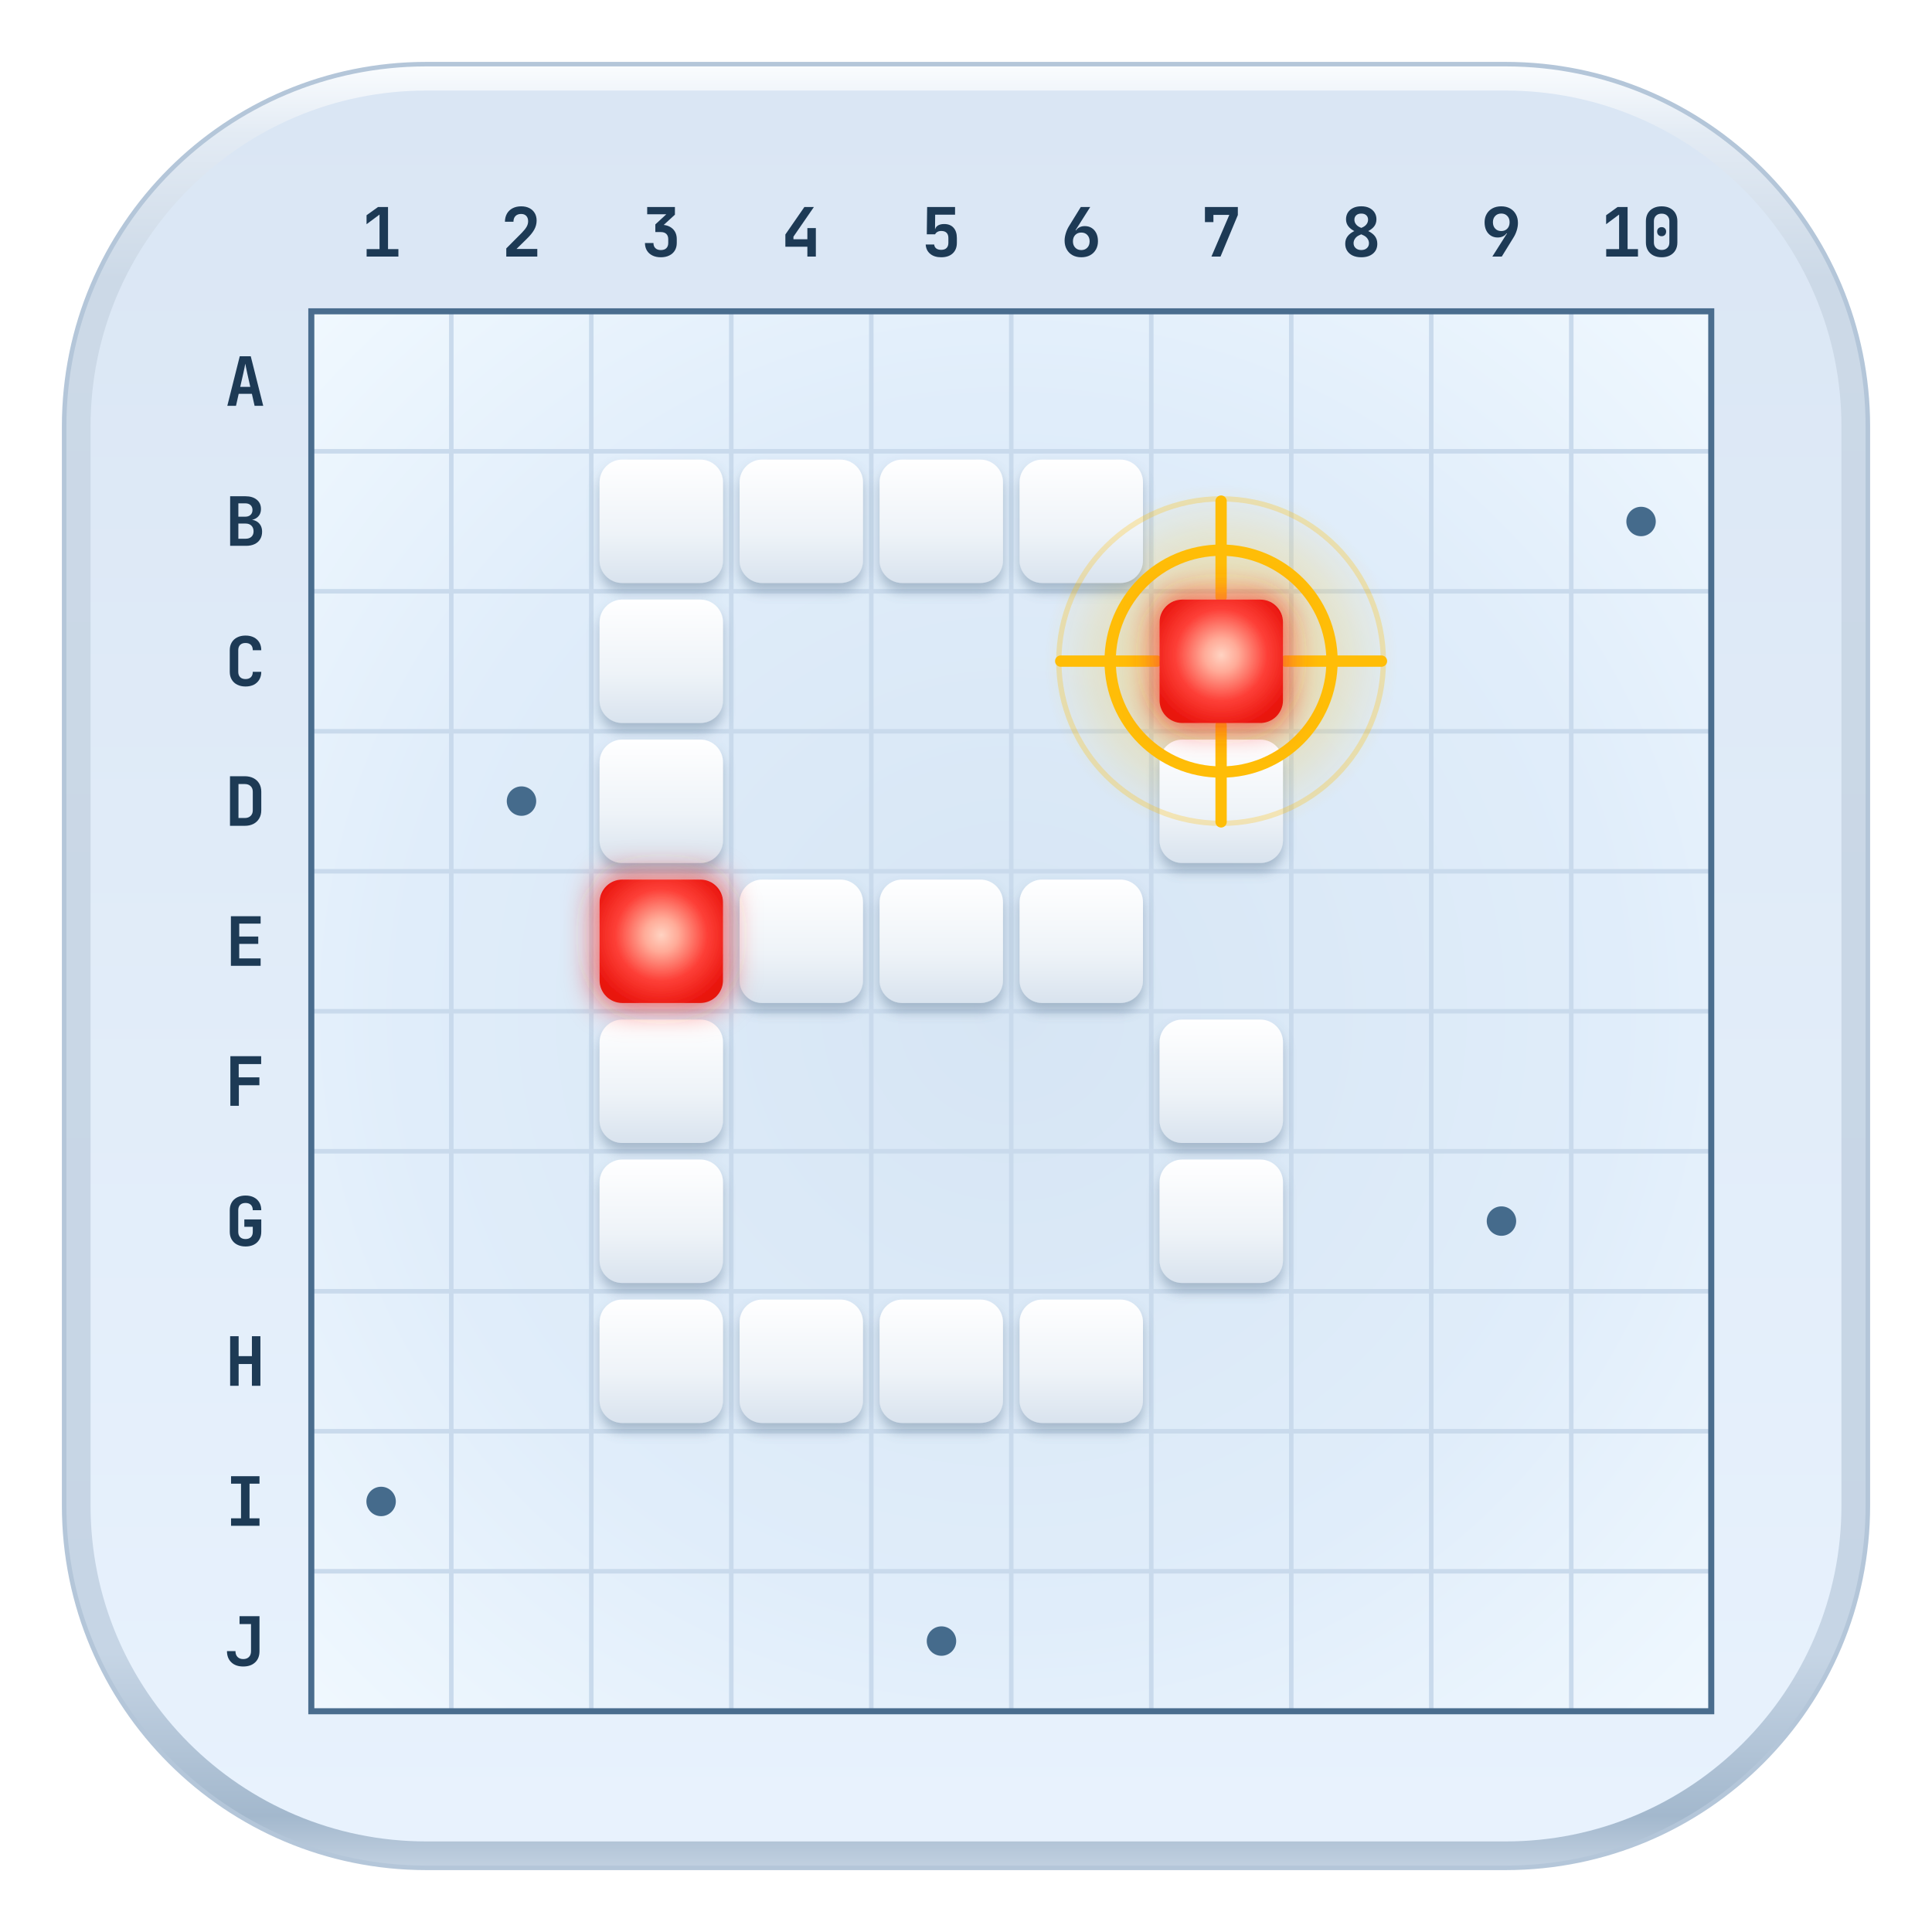
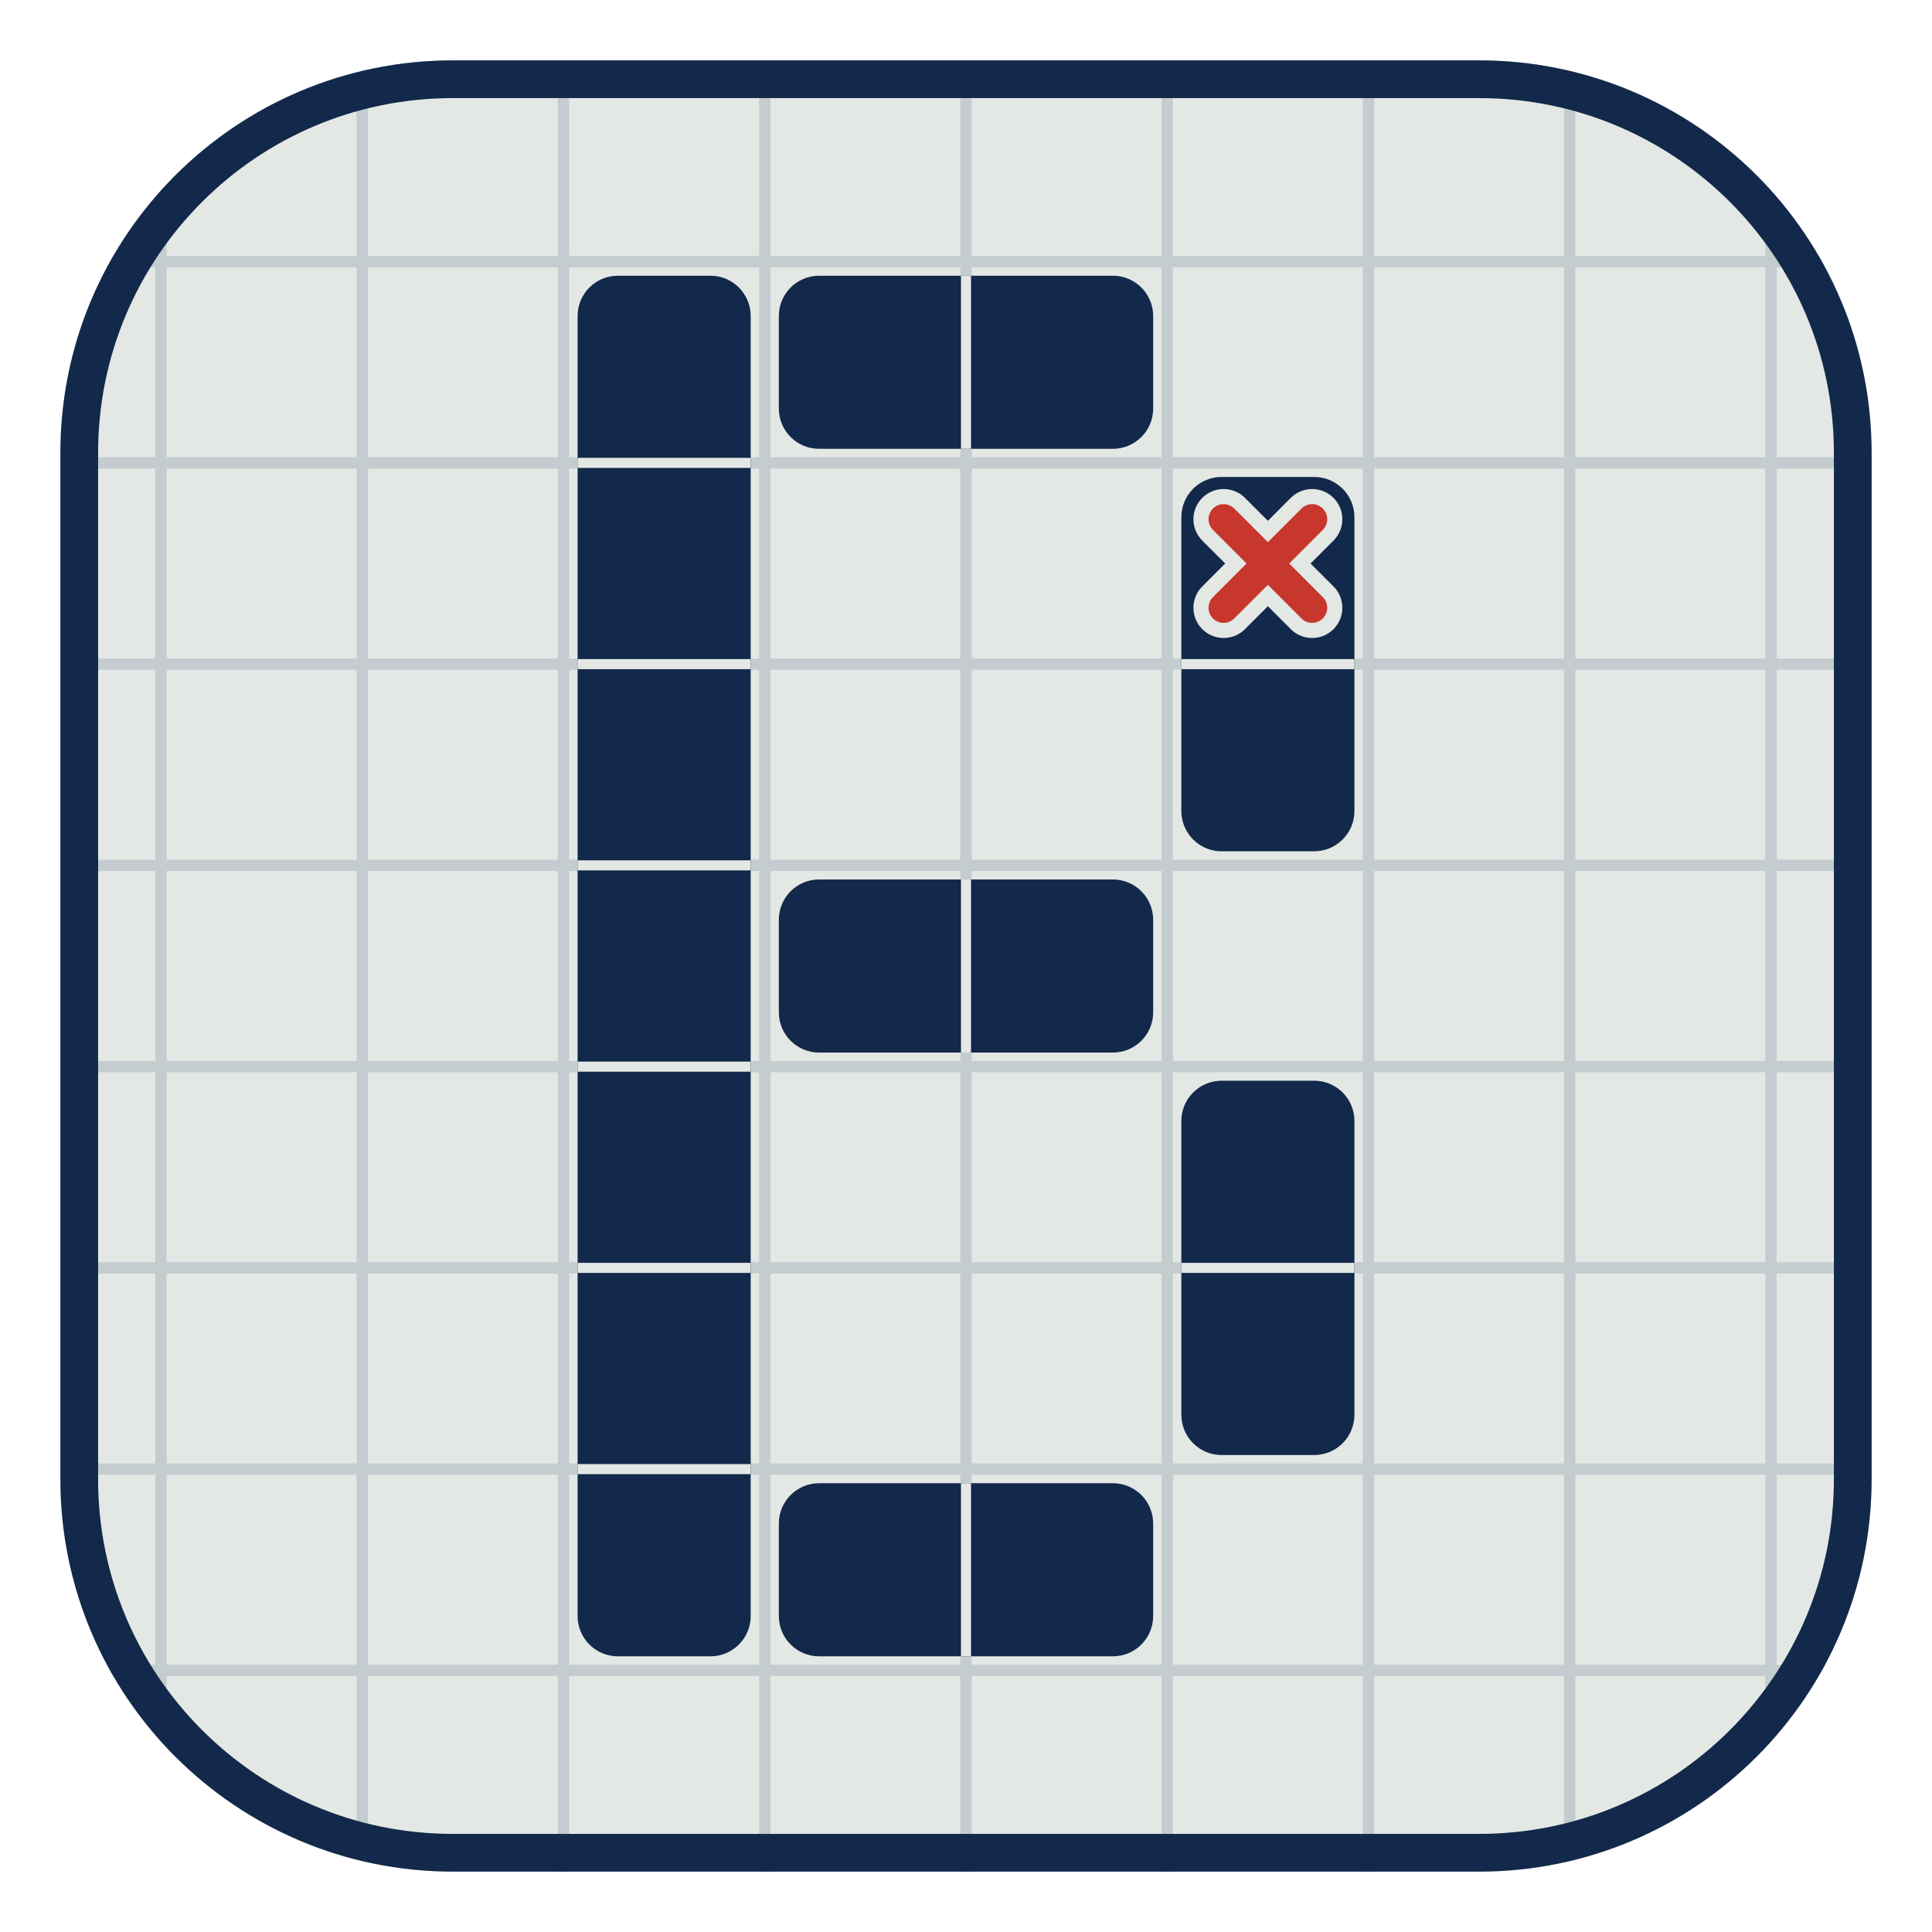
<svg xmlns="http://www.w3.org/2000/svg" viewBox="0 0 512 512" width="512" height="512" role="img" aria-label="Broadside">
  <defs>
-     <linearGradient id="rim" x1="0" y1="0" x2="0" y2="1">
-       <stop offset="0" stop-color="#fbfdff" />
-       <stop offset="0.04" stop-color="#e3ebf4" />
-       <stop offset="0.12" stop-color="#ccd9e7" />
-       <stop offset="0.88" stop-color="#c6d5e5" />
-       <stop offset="0.97" stop-color="#a3b8cd" />
-       <stop offset="1" stop-color="#c3d2e2" />
-     </linearGradient>
-     <linearGradient id="face" x1="0" y1="0" x2="0" y2="1">
-       <stop offset="0" stop-color="#dae6f4" />
-       <stop offset="1" stop-color="#e8f2fd" />
-     </linearGradient>
-     <radialGradient id="board" cx="50%" cy="50%" r="72%">
-       <stop offset="0" stop-color="#d6e5f4" />
-       <stop offset="0.6" stop-color="#e0edfa" />
-       <stop offset="1" stop-color="#f1f9ff" />
-     </radialGradient>
-     <linearGradient id="hull" x1="0" y1="0" x2="0" y2="1">
-       <stop offset="0" stop-color="#ffffff" />
-       <stop offset="0.6" stop-color="#eef3f8" />
-       <stop offset="1" stop-color="#d9e3ee" />
-     </linearGradient>
-     <radialGradient id="hit" cx="50%" cy="45%" r="62%">
-       <stop offset="0" stop-color="#ffd3c2" />
-       <stop offset=".22" stop-color="#ffab98" />
-       <stop offset=".6" stop-color="#fd3f37" />
-       <stop offset="1" stop-color="#e8120b" />
-     </radialGradient>
-     <radialGradient id="halo" cx="50%" cy="50%" r="50%">
-       <stop offset=".45" stop-color="#ffbe0a" stop-opacity="0.3" />
-       <stop offset=".8" stop-color="#ffbe0a" stop-opacity="0.105" />
-       <stop offset="1" stop-color="#ffbe0a" stop-opacity="0" />
-     </radialGradient>
-     <filter id="shadow" x="-20%" y="-20%" width="140%" height="150%">
-       <feGaussianBlur in="SourceAlpha" stdDeviation="1.6" />
-       <feOffset dy="2.2" result="s" />
-       <feFlood flood-color="#5d7894" flood-opacity="0.45" />
-       <feComposite in2="s" operator="in" />
-       <feMerge>
-         <feMergeNode />
-         <feMergeNode in="SourceGraphic" />
-       </feMerge>
-     </filter>
-     <filter id="glow" x="-80%" y="-80%" width="260%" height="260%">
-       <feGaussianBlur stdDeviation="4.5" result="b" />
-       <feMerge>
-         <feMergeNode in="b" />
-         <feMergeNode in="SourceGraphic" />
-       </feMerge>
-     </filter>
-     <filter id="soft" x="-10%" y="-10%" width="120%" height="120%">
-       <feGaussianBlur stdDeviation="3" />
-     </filter>
+     <clipPath id="tile">
+       <rect x="16" y="16" width="480" height="480" rx="104" />
+     </clipPath>
  </defs>
-   <rect x="17" y="17" width="478" height="478" rx="96" fill="url(#rim)" stroke="#b4c6d9" stroke-width="1.2" />
-   <rect x="24" y="24" width="464" height="464" rx="89" fill="url(#face)" />
-   <path fill="#1d3a55" d="M60.24 107.55 63.54 94.41H66.45L69.76 107.55H67.47L66.75 104.36H63.26L62.54 107.55ZM63.66 102.53H66.33L65.54 99Q65.35 98.12 65.2 97.4Q65.06 96.69 65 96.37Q64.94 96.69 64.81 97.4Q64.67 98.11 64.47 98.98Z" />
-   <path fill="#1d3a55" d="M60.99 144.65V131.51H65.01Q66.93 131.51 68.04 132.42Q69.16 133.32 69.16 134.89Q69.16 135.77 68.77 136.43Q68.37 137.08 67.69 137.44Q67.01 137.8 66.14 137.8V137.71Q67.09 137.69 67.83 138.07Q68.58 138.44 69.02 139.16Q69.46 139.88 69.46 140.91Q69.46 142.05 68.94 142.89Q68.43 143.74 67.48 144.19Q66.53 144.65 65.22 144.65ZM63.17 142.77H65.08Q66.06 142.77 66.63 142.25Q67.2 141.72 67.2 140.81Q67.2 139.87 66.63 139.31Q66.06 138.75 65.08 138.75H63.17ZM63.17 136.93H64.99Q65.88 136.93 66.39 136.45Q66.91 135.97 66.91 135.15Q66.91 134.33 66.4 133.86Q65.89 133.39 64.99 133.39H63.17Z" />
-   <path fill="#1d3a55" d="M65.08 181.93Q63.81 181.93 62.87 181.45Q61.93 180.98 61.41 180.1Q60.89 179.23 60.89 178.04V172.32Q60.89 171.12 61.41 170.25Q61.93 169.38 62.87 168.91Q63.81 168.43 65.08 168.43Q66.34 168.43 67.28 168.91Q68.21 169.39 68.72 170.25Q69.24 171.12 69.24 172.32H66.99Q66.99 171.39 66.49 170.9Q65.98 170.4 65.07 170.4Q64.16 170.4 63.65 170.89Q63.14 171.39 63.14 172.31V178.04Q63.14 178.96 63.65 179.46Q64.16 179.96 65.07 179.96Q65.98 179.96 66.49 179.46Q66.99 178.96 66.99 178.04H69.24Q69.24 179.22 68.72 180.09Q68.21 180.97 67.28 181.45Q66.34 181.93 65.08 181.93Z" />
-   <path fill="#1d3a55" d="M60.95 218.85V205.71H64.86Q66.19 205.71 67.17 206.22Q68.15 206.72 68.69 207.64Q69.24 208.56 69.24 209.81V214.73Q69.24 215.97 68.69 216.9Q68.15 217.83 67.17 218.34Q66.19 218.85 64.86 218.85ZM63.2 216.78H64.86Q65.84 216.78 66.41 216.23Q66.99 215.68 66.99 214.73V209.81Q66.99 208.88 66.41 208.33Q65.84 207.78 64.86 207.78H63.2Z" />
-   <path fill="#1d3a55" d="M61.19 255.95V242.81H69.07V244.77H63.4V248.19H68.44V250.14H63.4V253.99H69.07V255.95Z" />
-   <path fill="#1d3a55" d="M61.05 293.05V279.9H69.21V281.99H63.26V285.51H68.74V287.6H63.3V293.05Z" />
-   <path fill="#1d3a55" d="M65.08 330.33Q63.81 330.33 62.87 329.85Q61.93 329.38 61.41 328.5Q60.89 327.63 60.89 326.44V320.72Q60.89 319.52 61.41 318.65Q61.93 317.78 62.87 317.31Q63.81 316.83 65.08 316.83Q66.34 316.83 67.28 317.31Q68.21 317.79 68.72 318.65Q69.24 319.52 69.24 320.72H66.99Q66.99 319.79 66.49 319.3Q65.98 318.8 65.07 318.8Q64.16 318.8 63.65 319.29Q63.14 319.79 63.14 320.71V326.44Q63.14 327.36 63.65 327.86Q64.16 328.36 65.07 328.36Q65.98 328.36 66.49 327.86Q66.99 327.36 66.99 326.44V325.11H64.75V323.16H69.24V326.44Q69.24 327.62 68.72 328.5Q68.21 329.37 67.28 329.85Q66.34 330.33 65.08 330.33Z" />
-   <path fill="#1d3a55" d="M60.99 367.25V354.11H63.24V359.39H66.76V354.11H69.01V367.25H66.76V361.48H63.24V367.25Z" />
-   <path fill="#1d3a55" d="M61.23 404.35V402.37H63.87V393.19H61.23V391.21H68.77V393.19H66.13V402.37H68.77V404.35Z" />
-   <path fill="#1d3a55" d="M64.46 441.64Q62.46 441.64 61.31 440.54Q60.15 439.44 60.15 437.56H62.4Q62.4 438.55 62.95 439.11Q63.5 439.67 64.46 439.67Q65.42 439.67 65.97 439.12Q66.52 438.57 66.52 437.59V430.4H63.48V428.31H68.77V437.59Q68.77 439.47 67.61 440.55Q66.45 441.64 64.46 441.64Z" />
-   <path fill="#1d3a55" d="M97.16 68V66.02H100.58V56.86L97.14 59.42V57.04L100.18 54.86H102.83V66.02H105.58V68Z" />
-   <path fill="#1d3a55" d="M134.17 68V65.83L138.28 61.7Q139.14 60.82 139.55 60.11Q139.96 59.4 139.96 58.65Q139.96 57.73 139.46 57.21Q138.97 56.7 138.1 56.7Q137.15 56.7 136.61 57.25Q136.07 57.8 136.07 58.76H133.81Q133.83 57.51 134.36 56.59Q134.9 55.68 135.86 55.18Q136.83 54.68 138.13 54.68Q139.37 54.68 140.29 55.15Q141.2 55.62 141.71 56.47Q142.21 57.31 142.21 58.47Q142.21 59.68 141.6 60.82Q140.98 61.96 139.61 63.29L136.88 65.97H142.39V68Z" />
-   <path fill="#1d3a55" d="M175.13 68.18Q173.84 68.18 172.9 67.71Q171.96 67.25 171.44 66.4Q170.92 65.54 170.92 64.4H173.17Q173.17 65.28 173.69 65.77Q174.2 66.27 175.13 66.27Q176.08 66.27 176.59 65.77Q177.09 65.26 177.09 64.4V63.38Q177.09 62.48 176.58 61.99Q176.07 61.5 175.13 61.5H173.67V59.47L176.57 56.79H171.51V54.86H178.86V56.89L175.15 60.29V59.57Q177.09 59.57 178.22 60.59Q179.35 61.62 179.35 63.37V64.4Q179.35 65.54 178.83 66.4Q178.31 67.25 177.36 67.71Q176.41 68.18 175.13 68.18Z" />
-   <path fill="#1d3a55" d="M213.96 68V65.39H208.13V62.14L213.17 54.86H215.69L210.27 62.72V63.41H213.96V60.44H216.21V68Z" />
-   <path fill="#1d3a55" d="M249.42 68.18Q247.61 68.18 246.51 67.27Q245.41 66.36 245.32 64.8H247.57Q247.63 65.47 248.11 65.84Q248.59 66.21 249.43 66.21Q250.37 66.21 250.85 65.72Q251.33 65.23 251.33 64.35V63.07Q251.33 62.17 250.85 61.69Q250.38 61.21 249.44 61.21Q248.86 61.21 248.44 61.45Q248.02 61.68 247.81 62.09H245.61L245.7 54.86H253.1V56.89H247.83L247.79 60.71H248.32L247.78 61.17Q247.78 60.33 248.43 59.85Q249.09 59.37 250.2 59.37Q251.8 59.36 252.69 60.34Q253.58 61.32 253.58 63.07V64.35Q253.58 66.12 252.48 67.15Q251.38 68.18 249.42 68.18Z" />
-   <path fill="#1d3a55" d="M286.56 68.18Q285.23 68.18 284.23 67.63Q283.24 67.08 282.69 66.08Q282.13 65.09 282.13 63.77Q282.13 62.83 282.45 61.81Q282.76 60.79 283.32 59.89L286.42 54.86H288.92L285.04 60.98L285.14 61.05Q285.51 60.5 286.12 60.21Q286.73 59.92 287.49 59.92Q288.54 59.92 289.32 60.42Q290.1 60.92 290.54 61.82Q290.97 62.72 290.97 63.94Q290.97 65.21 290.41 66.16Q289.86 67.12 288.88 67.65Q287.89 68.18 286.56 68.18ZM286.55 66.27Q287.54 66.27 288.15 65.63Q288.76 65 288.76 63.96Q288.76 62.91 288.15 62.27Q287.55 61.63 286.55 61.63Q285.56 61.63 284.95 62.27Q284.34 62.91 284.34 63.96Q284.34 65 284.95 65.63Q285.55 66.27 286.55 66.27Z" />
-   <path fill="#1d3a55" d="M321.04 68 325.78 56.95H321.57V58.86H319.32V54.86H328.04V56.99L323.45 68Z" />
-   <path fill="#1d3a55" d="M360.75 68.18Q359.45 68.18 358.5 67.74Q357.54 67.29 357.02 66.48Q356.5 65.68 356.5 64.6Q356.5 63.4 357.17 62.56Q357.84 61.71 359.15 61.12L361.16 60.21Q361.81 59.9 362.18 59.38Q362.55 58.86 362.55 58.22Q362.55 57.48 362.07 57.04Q361.59 56.6 360.75 56.6Q359.91 56.6 359.42 57.04Q358.93 57.49 358.93 58.22Q358.93 58.85 359.3 59.37Q359.68 59.89 360.31 60.19L362.32 61.1Q363.73 61.74 364.37 62.59Q365 63.45 365 64.6Q365 66.25 363.85 67.21Q362.7 68.18 360.75 68.18ZM360.75 66.26Q361.68 66.26 362.23 65.76Q362.79 65.26 362.79 64.46Q362.79 63.83 362.41 63.26Q362.02 62.69 361.37 62.39L359.22 61.39Q357.99 60.82 357.35 60.01Q356.71 59.21 356.71 58.1Q356.71 57.1 357.2 56.32Q357.7 55.55 358.6 55.11Q359.51 54.67 360.75 54.67Q361.99 54.67 362.89 55.11Q363.78 55.55 364.27 56.32Q364.77 57.1 364.77 58.1Q364.77 59.24 364.14 60.03Q363.51 60.82 362.27 61.4L360.11 62.39Q359.47 62.69 359.09 63.25Q358.71 63.81 358.71 64.44Q358.71 65.25 359.27 65.75Q359.82 66.26 360.75 66.26Z" />
-   <path fill="#1d3a55" d="M395.48 68 399.36 61.88 399.26 61.81Q398.89 62.36 398.28 62.65Q397.67 62.94 396.91 62.94Q395.87 62.94 395.08 62.44Q394.3 61.94 393.86 61.04Q393.43 60.13 393.43 58.92Q393.43 57.64 393.99 56.69Q394.54 55.74 395.53 55.21Q396.52 54.68 397.84 54.68Q399.18 54.68 400.17 55.23Q401.16 55.78 401.71 56.77Q402.27 57.76 402.27 59.09Q402.27 60.02 401.96 61.04Q401.65 62.07 401.08 62.97L397.98 68ZM397.85 61.23Q398.84 61.23 399.45 60.59Q400.06 59.95 400.06 58.9Q400.06 57.86 399.45 57.23Q398.85 56.59 397.85 56.59Q396.86 56.59 396.25 57.23Q395.64 57.86 395.64 58.9Q395.64 59.95 396.25 60.59Q396.85 61.23 397.85 61.23Z" />
-   <path fill="#1d3a55" d="M425.66 68V66.02H429.08V56.86L425.64 59.42V57.04L428.68 54.86H431.33V66.02H434.08V68ZM440.36 68.18Q439.08 68.18 438.14 67.69Q437.2 67.2 436.69 66.32Q436.18 65.44 436.18 64.26V58.6Q436.18 57.41 436.69 56.53Q437.2 55.65 438.14 55.17Q439.08 54.68 440.35 54.68Q441.64 54.68 442.57 55.17Q443.5 55.65 444.01 56.53Q444.52 57.41 444.52 58.6V64.26Q444.52 65.44 444.01 66.32Q443.5 67.2 442.56 67.69Q441.63 68.18 440.36 68.18ZM440.36 66.24Q441.29 66.24 441.84 65.7Q442.4 65.16 442.4 64.26V58.6Q442.4 57.7 441.84 57.16Q441.29 56.62 440.35 56.62Q439.41 56.62 438.86 57.16Q438.3 57.7 438.3 58.6V64.26Q438.3 65.16 438.86 65.7Q439.42 66.24 440.36 66.24ZM440.35 62.6Q439.82 62.6 439.49 62.26Q439.16 61.92 439.16 61.37Q439.16 60.84 439.49 60.51Q439.82 60.19 440.35 60.19Q440.89 60.19 441.21 60.52Q441.54 60.84 441.54 61.37Q441.54 61.92 441.21 62.26Q440.89 62.6 440.35 62.6Z" />
-   <rect x="82.5" y="82.5" width="371.0" height="371.0" fill="url(#board)" />
-   <path d="M119.6 82.5V453.5M82.5 119.6H453.5" stroke="#c9daec" stroke-width="1.2" />
-   <path d="M156.7 82.5V453.5M82.5 156.7H453.5" stroke="#c9daec" stroke-width="1.2" />
-   <path d="M193.8 82.5V453.5M82.5 193.8H453.5" stroke="#c9daec" stroke-width="1.2" />
-   <path d="M230.9 82.5V453.5M82.5 230.9H453.5" stroke="#c9daec" stroke-width="1.2" />
-   <path d="M268.0 82.5V453.5M82.5 268.0H453.5" stroke="#c9daec" stroke-width="1.2" />
-   <path d="M305.1 82.5V453.5M82.5 305.1H453.5" stroke="#c9daec" stroke-width="1.2" />
-   <path d="M342.2 82.5V453.5M82.5 342.2H453.5" stroke="#c9daec" stroke-width="1.2" />
-   <path d="M379.3 82.5V453.5M82.5 379.3H453.5" stroke="#c9daec" stroke-width="1.2" />
-   <path d="M416.4 82.5V453.5M82.5 416.4H453.5" stroke="#c9daec" stroke-width="1.2" />
-   <rect x="82.5" y="82.5" width="371.0" height="371.0" fill="none" stroke="#4a6d8e" stroke-width="1.6" />
-   <circle cx="434.9" cy="138.2" r="3.9" fill="#456b8c" />
-   <circle cx="138.2" cy="212.3" r="3.9" fill="#456b8c" />
-   <circle cx="397.9" cy="323.6" r="3.9" fill="#456b8c" />
-   <circle cx="101.0" cy="397.9" r="3.9" fill="#456b8c" />
-   <circle cx="249.5" cy="434.9" r="3.9" fill="#456b8c" />
-   <circle cx="323.6" cy="175.2" r="47" fill="url(#halo)" />
-   <g filter="url(#shadow)">
-     <rect x="158.9" y="121.8" width="32.7" height="32.7" rx="6" fill="url(#hull)" />
-     <rect x="158.9" y="158.9" width="32.7" height="32.7" rx="6" fill="url(#hull)" />
-     <rect x="158.9" y="196.0" width="32.7" height="32.7" rx="6" fill="url(#hull)" />
-     <rect x="158.9" y="270.2" width="32.7" height="32.7" rx="6" fill="url(#hull)" />
-     <rect x="158.9" y="307.3" width="32.7" height="32.7" rx="6" fill="url(#hull)" />
-     <rect x="158.9" y="344.4" width="32.7" height="32.7" rx="6" fill="url(#hull)" />
-     <rect x="196.0" y="121.8" width="32.7" height="32.7" rx="6" fill="url(#hull)" />
-     <rect x="196.0" y="233.1" width="32.7" height="32.7" rx="6" fill="url(#hull)" />
-     <rect x="196.0" y="344.4" width="32.7" height="32.7" rx="6" fill="url(#hull)" />
-     <rect x="233.1" y="121.8" width="32.7" height="32.7" rx="6" fill="url(#hull)" />
-     <rect x="233.1" y="233.1" width="32.7" height="32.7" rx="6" fill="url(#hull)" />
-     <rect x="233.1" y="344.4" width="32.7" height="32.7" rx="6" fill="url(#hull)" />
-     <rect x="270.2" y="121.8" width="32.7" height="32.7" rx="6" fill="url(#hull)" />
-     <rect x="270.2" y="233.1" width="32.7" height="32.7" rx="6" fill="url(#hull)" />
-     <rect x="270.2" y="344.4" width="32.7" height="32.7" rx="6" fill="url(#hull)" />
-     <rect x="307.3" y="196.0" width="32.7" height="32.7" rx="6" fill="url(#hull)" />
-     <rect x="307.3" y="270.2" width="32.7" height="32.7" rx="6" fill="url(#hull)" />
-     <rect x="307.3" y="307.3" width="32.7" height="32.7" rx="6" fill="url(#hull)" />
-   </g>
-   <circle cx="323.6" cy="175.2" r="43" fill="none" stroke="#ffbd07" stroke-width="1.4" opacity=".28" />
-   <circle cx="323.6" cy="175.2" r="29.4" fill="none" stroke="#ffbd07" stroke-width="3" />
-   <path d="M281.1 175.2H306.6M340.6 175.2H366.1M323.6 132.8V158.2M323.6 192.2V217.8" stroke="#ffbd07" stroke-width="3" stroke-linecap="round" />
-   <rect x="158.9" y="233.1" width="32.7" height="32.7" rx="6" fill="url(#hit)" filter="url(#glow)" />
-   <rect x="307.3" y="158.9" width="32.7" height="32.7" rx="6" fill="url(#hit)" filter="url(#glow)" />
+   <rect x="16" y="16" width="480" height="480" rx="104" fill="#e3e8e4" />
+   <path d="M42.67 16V496M96.00 16V496M149.33 16V496M202.67 16V496M256.00 16V496M309.33 16V496M362.67 16V496M416.00 16V496M469.33 16V496M16 16.00H496M16 69.33H496M16 122.67H496M16 176.00H496M16 229.33H496M16 282.67H496M16 336.00H496M16 389.33H496M16 442.67H496" stroke="#c4ccd0" stroke-width="3" clip-path="url(#tile)" />
+   <rect x="153.07" y="73.07" width="45.87" height="365.87" rx="10.67" fill="#13294b" />
+   <path d="M153.07 122.67H198.93" stroke="#e3e8e4" stroke-width="2.67" />
+   <path d="M153.07 176.00H198.93" stroke="#e3e8e4" stroke-width="2.67" />
+   <path d="M153.07 229.33H198.93" stroke="#e3e8e4" stroke-width="2.67" />
+   <path d="M153.07 282.67H198.93" stroke="#e3e8e4" stroke-width="2.67" />
+   <path d="M153.07 336.00H198.93" stroke="#e3e8e4" stroke-width="2.67" />
+   <path d="M153.07 389.33H198.93" stroke="#e3e8e4" stroke-width="2.67" />
+   <rect x="206.40" y="73.07" width="99.20" height="45.87" rx="10.67" fill="#13294b" />
+   <path d="M256.00 73.07V118.93" stroke="#e3e8e4" stroke-width="2.67" />
+   <rect x="206.40" y="233.07" width="99.20" height="45.87" rx="10.67" fill="#13294b" />
+   <path d="M256.00 233.07V278.93" stroke="#e3e8e4" stroke-width="2.67" />
+   <rect x="206.40" y="393.07" width="99.20" height="45.87" rx="10.67" fill="#13294b" />
+   <path d="M256.00 393.07V438.93" stroke="#e3e8e4" stroke-width="2.67" />
+   <rect x="313.07" y="126.40" width="45.87" height="99.20" rx="10.67" fill="#13294b" />
+   <path d="M313.07 176.00H358.93" stroke="#e3e8e4" stroke-width="2.67" />
+   <rect x="313.07" y="286.40" width="45.87" height="99.20" rx="10.67" fill="#13294b" />
+   <path d="M313.07 336.00H358.93" stroke="#e3e8e4" stroke-width="2.67" />
+   <path d="M324.27 137.60L347.73 161.07M324.27 161.07L347.73 137.60" stroke="#e3e8e4" stroke-width="16.00" stroke-linecap="round" />
+   <path d="M324.27 137.60L347.73 161.07M324.27 161.07L347.73 137.60" stroke="#c8372d" stroke-width="8.00" stroke-linecap="round" />
+   <rect x="21.0" y="21.0" width="470" height="470" rx="99.0" fill="none" stroke="#13294b" stroke-width="10" />
</svg>
